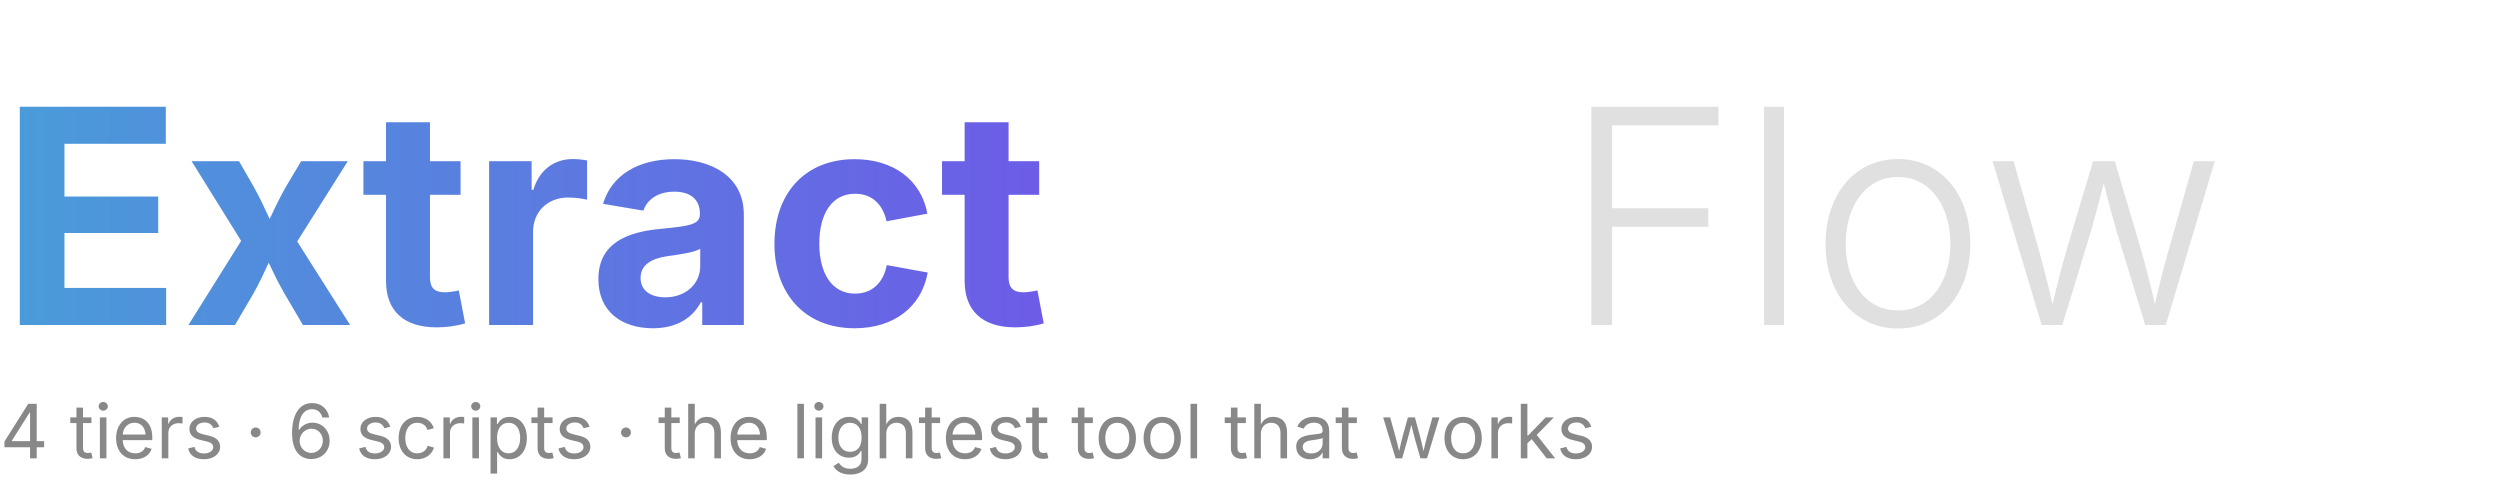
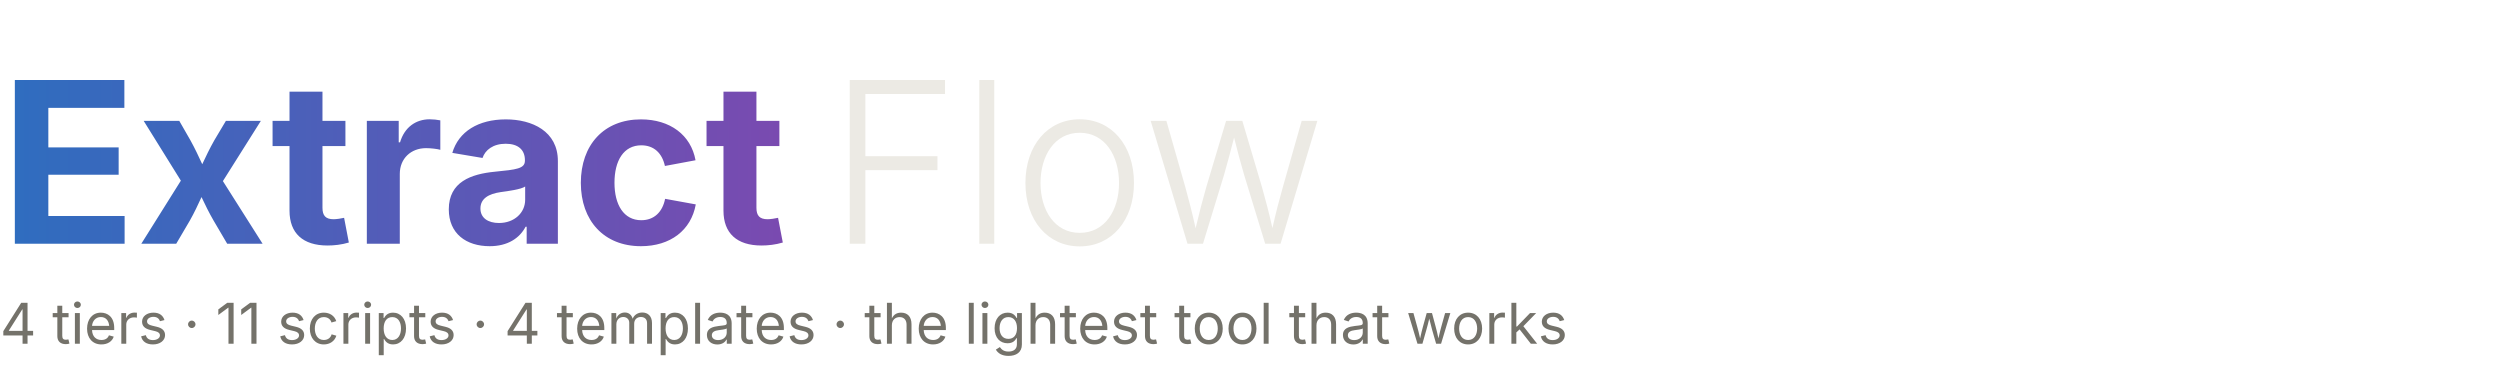
- <svg xmlns="http://www.w3.org/2000/svg" viewBox="0 0 600 120" fill="none">
+ <svg xmlns="http://www.w3.org/2000/svg" viewBox="0 0 800 120" fill="none">
  <defs>
-     <linearGradient id="blueGrad" x1="0%" y1="0%" x2="100%" y2="0%">
-       <stop offset="0%" style="stop-color:#4A9BD9;stop-opacity:1" />
-       <stop offset="100%" style="stop-color:#6C5CE7;stop-opacity:1" />
+     <linearGradient id="brandGrad" x1="0%" y1="0%" x2="100%" y2="0%">
+       <stop offset="0%" style="stop-color:#2f6dbf;stop-opacity:1" />
+       <stop offset="100%" style="stop-color:#7a4ab0;stop-opacity:1" />
    </linearGradient>
  </defs>
-   <text x="0" y="78" font-family="Inter, -apple-system, BlinkMacSystemFont, Segoe UI, Helvetica, Arial, sans-serif" font-size="72" font-weight="700" fill="url(#blueGrad)">Extract</text>
-   <text x="375" y="78" font-family="Inter, -apple-system, BlinkMacSystemFont, Segoe UI, Helvetica, Arial, sans-serif" font-size="72" font-weight="300" fill="#e0e0e0">Flow</text>
-   <text x="0" y="110" font-family="Inter, -apple-system, BlinkMacSystemFont, Segoe UI, Helvetica, Arial, sans-serif" font-size="18" font-weight="400" fill="#888888">4 tiers  ·  6 scripts  ·  the lightest tool that works</text>
+   <text x="0" y="78" font-family="Inter, -apple-system, BlinkMacSystemFont, Segoe UI, Helvetica, Arial, sans-serif" font-size="72" font-weight="700" fill="url(#brandGrad)">Extract</text>
+   <text x="265" y="78" font-family="Inter, -apple-system, BlinkMacSystemFont, Segoe UI, Helvetica, Arial, sans-serif" font-size="72" font-weight="300" fill="#eceae4">Flow</text>
+   <text x="0" y="110" font-family="Inter, -apple-system, BlinkMacSystemFont, Segoe UI, Helvetica, Arial, sans-serif" font-size="18" font-weight="400" fill="#74726a">4 tiers  ·  11 scripts  ·  4 templates  ·  the lightest tool that works</text>
</svg>
